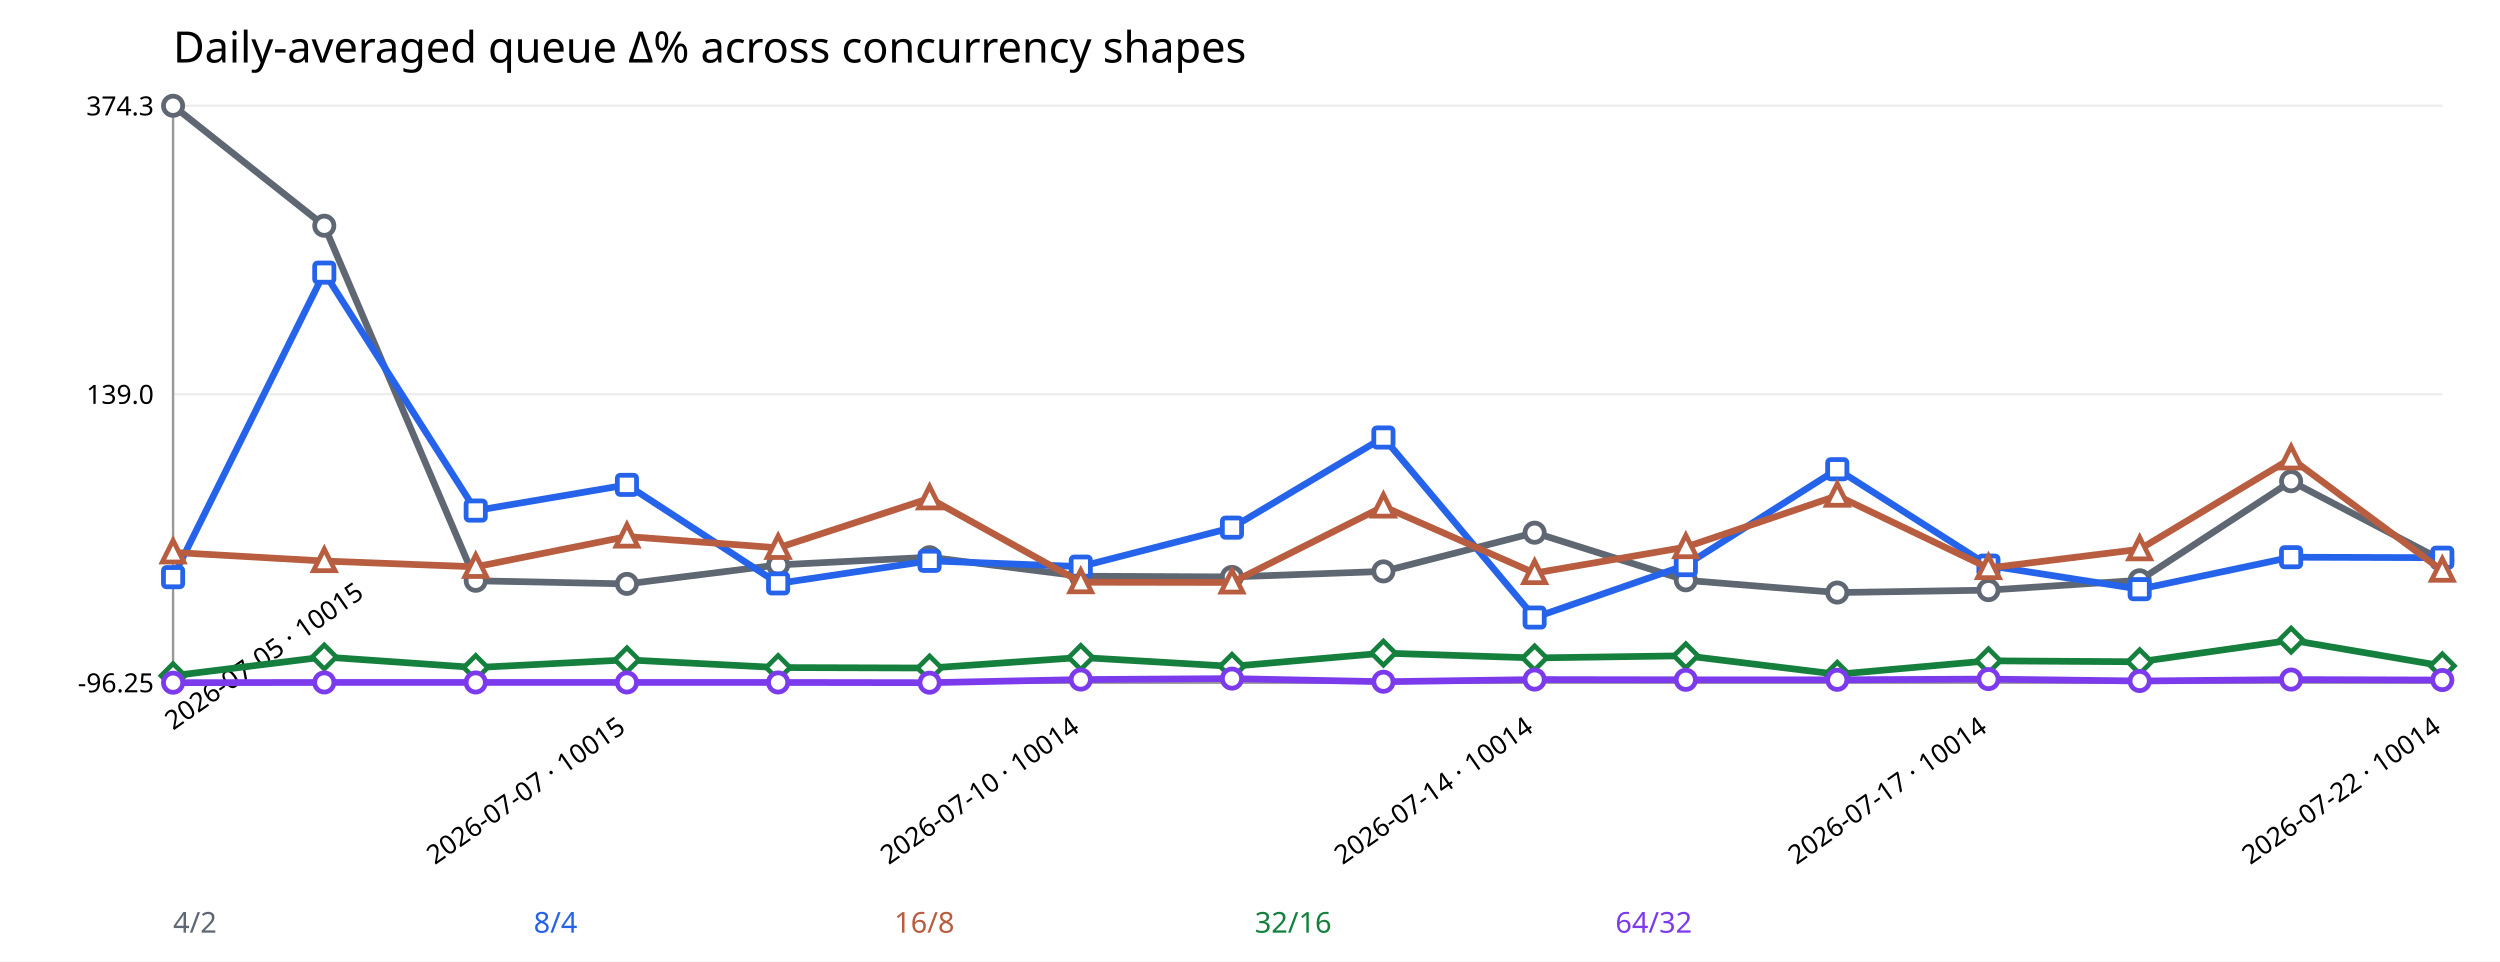
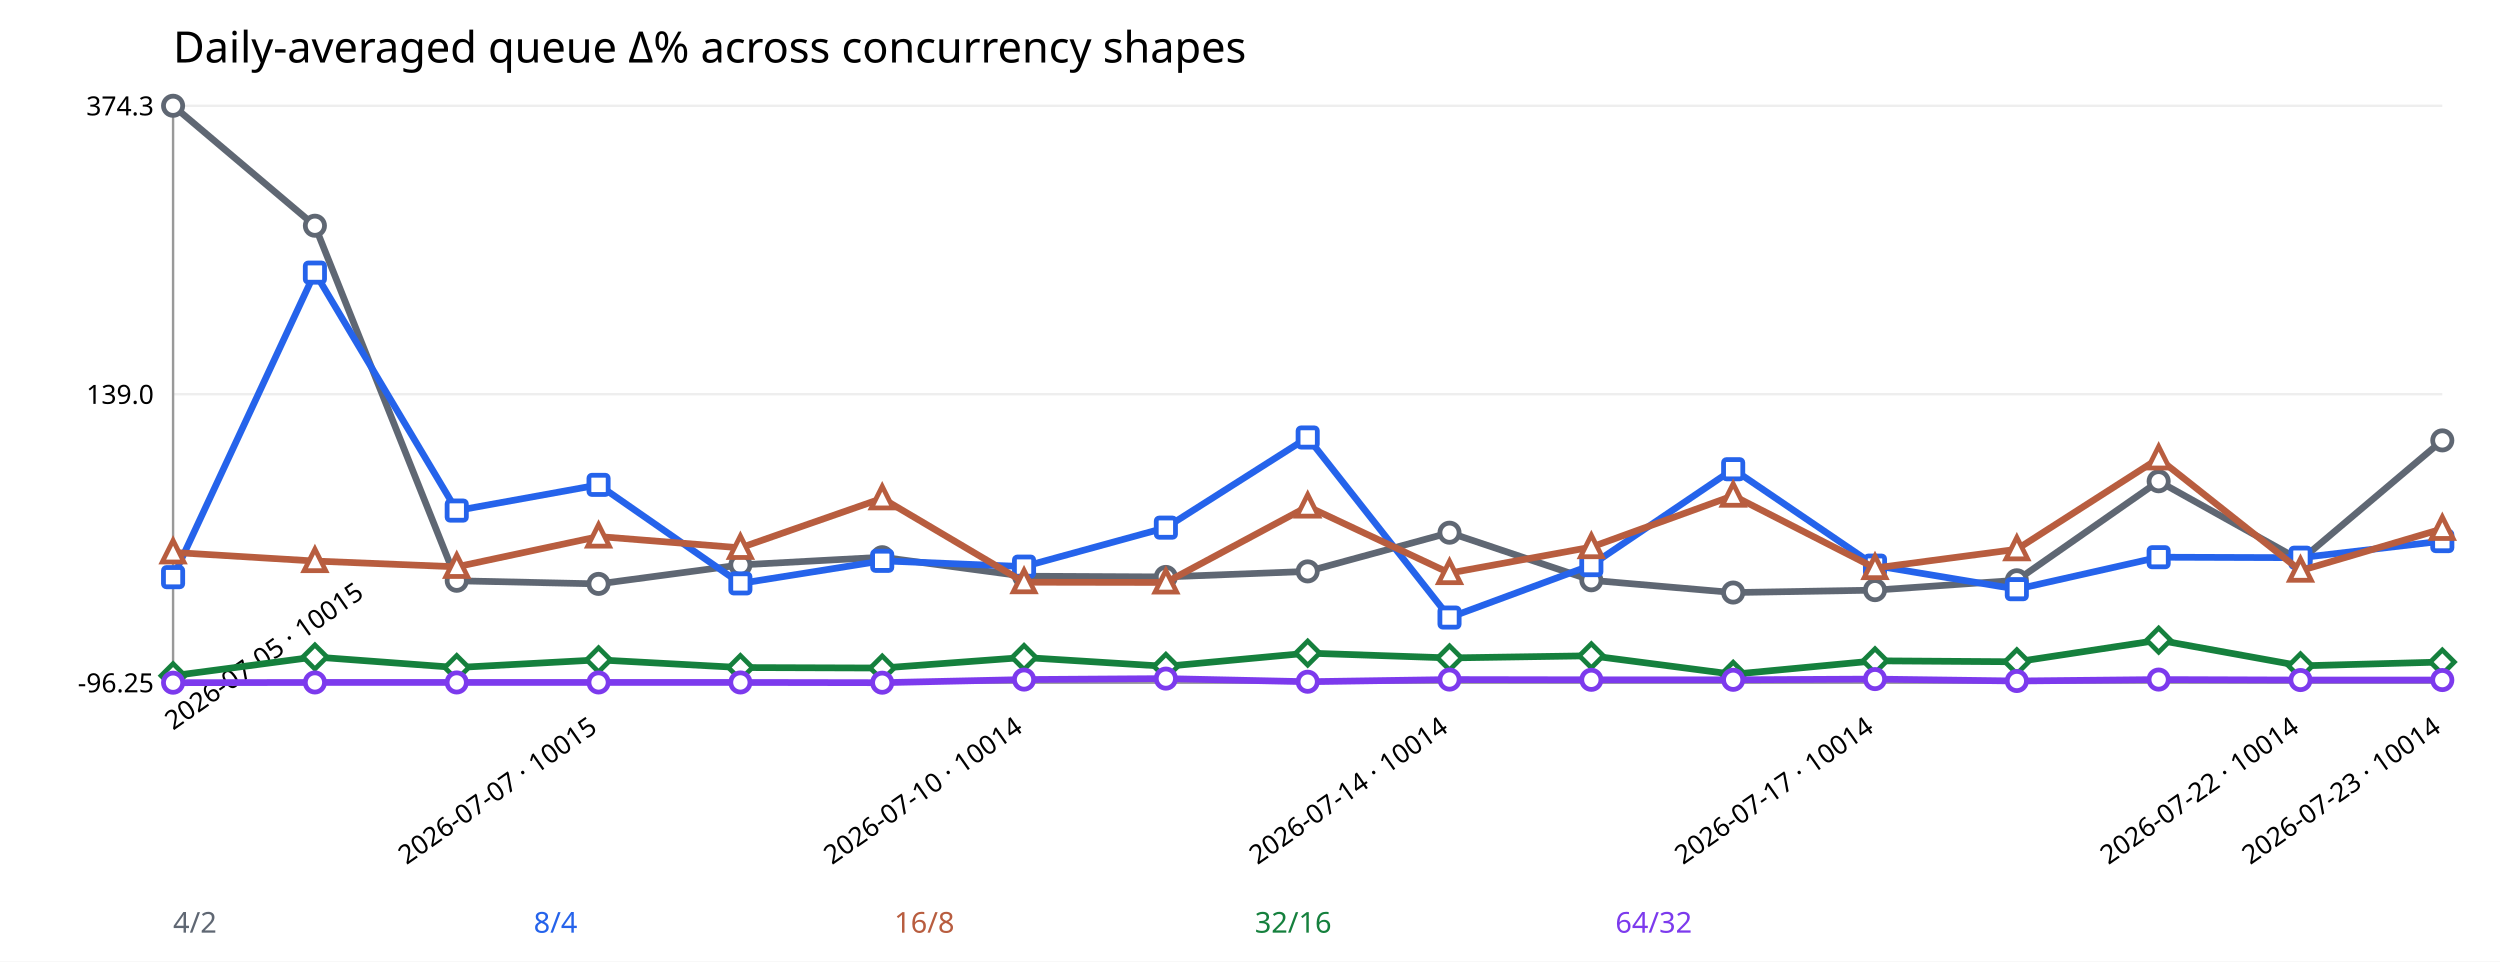
<svg xmlns="http://www.w3.org/2000/svg" width="1040" height="400" viewBox="0 0 1040 400">
  <rect width="100%" height="100%" fill="white" />
  <text x="72" y="26" font-size="18" font-family="sans-serif">Daily-averaged queue Δ% across concurrency shapes</text>
  <line x1="72" y1="284.0" x2="1016" y2="284.0" stroke="#eee" />
  <text x="64" y="288.0" text-anchor="end" font-size="11" font-family="sans-serif">-96.25</text>
  <line x1="72" y1="164.0" x2="1016" y2="164.0" stroke="#eee" />
  <text x="64" y="168.0" text-anchor="end" font-size="11" font-family="sans-serif">139.0</text>
  <line x1="72" y1="44.0" x2="1016" y2="44.0" stroke="#eee" />
  <text x="64" y="48.0" text-anchor="end" font-size="11" font-family="sans-serif">374.3</text>
  <line x1="72" y1="284" x2="1016" y2="284" stroke="#999" />
  <line x1="72" y1="44" x2="72" y2="284" stroke="#999" />
  <text x="72.0" y="304" text-anchor="start" font-size="11" font-family="sans-serif" transform="rotate(-35 72.0 304)">2026-07-05 · 10015</text>
-   <text x="260.8" y="304" text-anchor="end" font-size="11" font-family="sans-serif" transform="rotate(-35 260.8 304)">2026-07-07 · 10015</text>
-   <text x="449.6" y="304" text-anchor="end" font-size="11" font-family="sans-serif" transform="rotate(-35 449.6 304)">2026-07-10 · 10014</text>
-   <text x="638.4" y="304" text-anchor="end" font-size="11" font-family="sans-serif" transform="rotate(-35 638.4 304)">2026-07-14 · 10014</text>
-   <text x="827.2" y="304" text-anchor="end" font-size="11" font-family="sans-serif" transform="rotate(-35 827.2 304)">2026-07-17 · 10014</text>
-   <text x="1016.0" y="304" text-anchor="end" font-size="11" font-family="sans-serif" transform="rotate(-35 1016.0 304)">2026-07-22 · 10014</text>
-   <polyline fill="none" stroke="#5f6773" stroke-width="2.8" stroke-linecap="round" stroke-linejoin="round" points="72.0,44.0 134.9,93.9 197.9,241.6 260.8,242.9 323.7,235.0 386.7,231.8 449.6,239.7 512.5,240.0 575.5,237.7 638.4,221.6 701.3,241.4 764.3,246.5 827.2,245.5 890.1,241.4 953.1,200.2 1016.0,233.1" />
+   <text x="249.0" y="304" text-anchor="end" font-size="11" font-family="sans-serif" transform="rotate(-35 249.0 304)">2026-07-07 · 10015</text>
+   <text x="426.0" y="304" text-anchor="end" font-size="11" font-family="sans-serif" transform="rotate(-35 426.0 304)">2026-07-10 · 10014</text>
+   <text x="603.0" y="304" text-anchor="end" font-size="11" font-family="sans-serif" transform="rotate(-35 603.0 304)">2026-07-14 · 10014</text>
+   <text x="780.0" y="304" text-anchor="end" font-size="11" font-family="sans-serif" transform="rotate(-35 780.0 304)">2026-07-17 · 10014</text>
+   <text x="957.0" y="304" text-anchor="end" font-size="11" font-family="sans-serif" transform="rotate(-35 957.0 304)">2026-07-22 · 10014</text>
+   <text x="1016.0" y="304" text-anchor="end" font-size="11" font-family="sans-serif" transform="rotate(-35 1016.0 304)">2026-07-23 · 10014</text>
+   <polyline fill="none" stroke="#5f6773" stroke-width="2.8" stroke-linecap="round" stroke-linejoin="round" points="72.0,44.0 131.0,93.9 190.0,241.6 249.0,242.9 308.0,235.0 367.0,231.8 426.0,239.7 485.0,240.0 544.0,237.7 603.0,221.6 662.0,241.4 721.0,246.5 780.0,245.5 839.0,241.4 898.0,200.2 957.0,233.1 1016.0,183.2" />
  <circle cx="72.0" cy="44.0" r="4" fill="white" stroke="#5f6773" stroke-width="2" />
-   <circle cx="134.9" cy="93.9" r="4" fill="white" stroke="#5f6773" stroke-width="2" />
-   <circle cx="197.9" cy="241.6" r="4" fill="white" stroke="#5f6773" stroke-width="2" />
-   <circle cx="260.8" cy="242.9" r="4" fill="white" stroke="#5f6773" stroke-width="2" />
-   <circle cx="323.7" cy="235.0" r="4" fill="white" stroke="#5f6773" stroke-width="2" />
-   <circle cx="386.7" cy="231.8" r="4" fill="white" stroke="#5f6773" stroke-width="2" />
-   <circle cx="449.6" cy="239.7" r="4" fill="white" stroke="#5f6773" stroke-width="2" />
-   <circle cx="512.5" cy="240.0" r="4" fill="white" stroke="#5f6773" stroke-width="2" />
-   <circle cx="575.5" cy="237.7" r="4" fill="white" stroke="#5f6773" stroke-width="2" />
-   <circle cx="638.4" cy="221.6" r="4" fill="white" stroke="#5f6773" stroke-width="2" />
-   <circle cx="701.3" cy="241.4" r="4" fill="white" stroke="#5f6773" stroke-width="2" />
-   <circle cx="764.3" cy="246.5" r="4" fill="white" stroke="#5f6773" stroke-width="2" />
-   <circle cx="827.2" cy="245.5" r="4" fill="white" stroke="#5f6773" stroke-width="2" />
-   <circle cx="890.1" cy="241.4" r="4" fill="white" stroke="#5f6773" stroke-width="2" />
-   <circle cx="953.1" cy="200.2" r="4" fill="white" stroke="#5f6773" stroke-width="2" />
-   <circle cx="1016.0" cy="233.1" r="4" fill="white" stroke="#5f6773" stroke-width="2" />
+   <circle cx="131.0" cy="93.9" r="4" fill="white" stroke="#5f6773" stroke-width="2" />
+   <circle cx="190.0" cy="241.6" r="4" fill="white" stroke="#5f6773" stroke-width="2" />
+   <circle cx="249.0" cy="242.9" r="4" fill="white" stroke="#5f6773" stroke-width="2" />
+   <circle cx="308.0" cy="235.0" r="4" fill="white" stroke="#5f6773" stroke-width="2" />
+   <circle cx="367.0" cy="231.8" r="4" fill="white" stroke="#5f6773" stroke-width="2" />
+   <circle cx="426.0" cy="239.7" r="4" fill="white" stroke="#5f6773" stroke-width="2" />
+   <circle cx="485.0" cy="240.0" r="4" fill="white" stroke="#5f6773" stroke-width="2" />
+   <circle cx="544.0" cy="237.7" r="4" fill="white" stroke="#5f6773" stroke-width="2" />
+   <circle cx="603.0" cy="221.6" r="4" fill="white" stroke="#5f6773" stroke-width="2" />
+   <circle cx="662.0" cy="241.4" r="4" fill="white" stroke="#5f6773" stroke-width="2" />
+   <circle cx="721.0" cy="246.5" r="4" fill="white" stroke="#5f6773" stroke-width="2" />
+   <circle cx="780.0" cy="245.5" r="4" fill="white" stroke="#5f6773" stroke-width="2" />
+   <circle cx="839.0" cy="241.4" r="4" fill="white" stroke="#5f6773" stroke-width="2" />
+   <circle cx="898.0" cy="200.2" r="4" fill="white" stroke="#5f6773" stroke-width="2" />
+   <circle cx="957.0" cy="233.1" r="4" fill="white" stroke="#5f6773" stroke-width="2" />
+   <circle cx="1016.0" cy="183.2" r="4" fill="white" stroke="#5f6773" stroke-width="2" />
  <text x="72" y="388" font-size="12" fill="#5f6773" font-family="sans-serif">4/2</text>
-   <polyline fill="none" stroke="#2563eb" stroke-width="2.8" stroke-linecap="round" stroke-linejoin="round" points="72.0,240.1 134.9,113.4 197.9,212.4 260.8,201.7 323.7,242.7 386.7,233.3 449.6,235.7 512.5,219.5 575.5,182.0 638.4,256.9 701.3,235.1 764.3,195.2 827.2,235.3 890.1,245.1 953.1,231.8 1016.0,232.0" />
+   <polyline fill="none" stroke="#2563eb" stroke-width="2.8" stroke-linecap="round" stroke-linejoin="round" points="72.0,240.1 131.0,113.4 190.0,212.4 249.0,201.7 308.0,242.7 367.0,233.3 426.0,235.7 485.0,219.5 544.0,182.0 603.0,256.9 662.0,235.1 721.0,195.2 780.0,235.3 839.0,245.1 898.0,231.8 957.0,232.0 1016.0,225.1" />
  <rect x="68.0" y="236.1" width="8" height="8" rx="1.2" fill="white" stroke="#2563eb" stroke-width="2" />
-   <rect x="130.9" y="109.4" width="8" height="8" rx="1.2" fill="white" stroke="#2563eb" stroke-width="2" />
-   <rect x="193.9" y="208.4" width="8" height="8" rx="1.2" fill="white" stroke="#2563eb" stroke-width="2" />
-   <rect x="256.8" y="197.7" width="8" height="8" rx="1.2" fill="white" stroke="#2563eb" stroke-width="2" />
-   <rect x="319.7" y="238.7" width="8" height="8" rx="1.2" fill="white" stroke="#2563eb" stroke-width="2" />
-   <rect x="382.7" y="229.3" width="8" height="8" rx="1.2" fill="white" stroke="#2563eb" stroke-width="2" />
-   <rect x="445.6" y="231.7" width="8" height="8" rx="1.2" fill="white" stroke="#2563eb" stroke-width="2" />
-   <rect x="508.5" y="215.5" width="8" height="8" rx="1.2" fill="white" stroke="#2563eb" stroke-width="2" />
-   <rect x="571.5" y="178.0" width="8" height="8" rx="1.2" fill="white" stroke="#2563eb" stroke-width="2" />
-   <rect x="634.4" y="252.9" width="8" height="8" rx="1.2" fill="white" stroke="#2563eb" stroke-width="2" />
-   <rect x="697.3" y="231.1" width="8" height="8" rx="1.2" fill="white" stroke="#2563eb" stroke-width="2" />
-   <rect x="760.3" y="191.2" width="8" height="8" rx="1.2" fill="white" stroke="#2563eb" stroke-width="2" />
-   <rect x="823.2" y="231.3" width="8" height="8" rx="1.2" fill="white" stroke="#2563eb" stroke-width="2" />
-   <rect x="886.1" y="241.1" width="8" height="8" rx="1.2" fill="white" stroke="#2563eb" stroke-width="2" />
-   <rect x="949.1" y="227.8" width="8" height="8" rx="1.2" fill="white" stroke="#2563eb" stroke-width="2" />
-   <rect x="1012.0" y="228.0" width="8" height="8" rx="1.2" fill="white" stroke="#2563eb" stroke-width="2" />
+   <rect x="127.0" y="109.4" width="8" height="8" rx="1.2" fill="white" stroke="#2563eb" stroke-width="2" />
+   <rect x="186.0" y="208.4" width="8" height="8" rx="1.2" fill="white" stroke="#2563eb" stroke-width="2" />
+   <rect x="245.0" y="197.7" width="8" height="8" rx="1.2" fill="white" stroke="#2563eb" stroke-width="2" />
+   <rect x="304.0" y="238.7" width="8" height="8" rx="1.2" fill="white" stroke="#2563eb" stroke-width="2" />
+   <rect x="363.0" y="229.3" width="8" height="8" rx="1.2" fill="white" stroke="#2563eb" stroke-width="2" />
+   <rect x="422.0" y="231.7" width="8" height="8" rx="1.2" fill="white" stroke="#2563eb" stroke-width="2" />
+   <rect x="481.0" y="215.5" width="8" height="8" rx="1.2" fill="white" stroke="#2563eb" stroke-width="2" />
+   <rect x="540.0" y="178.0" width="8" height="8" rx="1.2" fill="white" stroke="#2563eb" stroke-width="2" />
+   <rect x="599.0" y="252.9" width="8" height="8" rx="1.2" fill="white" stroke="#2563eb" stroke-width="2" />
+   <rect x="658.0" y="231.1" width="8" height="8" rx="1.2" fill="white" stroke="#2563eb" stroke-width="2" />
+   <rect x="717.0" y="191.2" width="8" height="8" rx="1.2" fill="white" stroke="#2563eb" stroke-width="2" />
+   <rect x="776.0" y="231.3" width="8" height="8" rx="1.2" fill="white" stroke="#2563eb" stroke-width="2" />
+   <rect x="835.0" y="241.1" width="8" height="8" rx="1.2" fill="white" stroke="#2563eb" stroke-width="2" />
+   <rect x="894.0" y="227.8" width="8" height="8" rx="1.2" fill="white" stroke="#2563eb" stroke-width="2" />
+   <rect x="953.0" y="228.0" width="8" height="8" rx="1.2" fill="white" stroke="#2563eb" stroke-width="2" />
+   <rect x="1012.0" y="221.1" width="8" height="8" rx="1.2" fill="white" stroke="#2563eb" stroke-width="2" />
  <text x="222" y="388" font-size="12" fill="#2563eb" font-family="sans-serif">8/4</text>
-   <polyline fill="none" stroke="#b85d3f" stroke-width="2.8" stroke-linecap="round" stroke-linejoin="round" points="72.0,229.8 134.9,233.4 197.9,235.8 260.8,223.2 323.7,227.9 386.7,207.3 449.6,242.2 512.5,242.3 575.5,210.7 638.4,238.4 701.3,227.6 764.3,206.2 827.2,236.3 890.1,228.5 953.1,190.7 1016.0,237.4" />
+   <polyline fill="none" stroke="#b85d3f" stroke-width="2.8" stroke-linecap="round" stroke-linejoin="round" points="72.0,229.8 131.0,233.4 190.0,235.8 249.0,223.2 308.0,227.9 367.0,207.3 426.0,242.2 485.0,242.3 544.0,210.7 603.0,238.4 662.0,227.6 721.0,206.2 780.0,236.3 839.0,228.5 898.0,190.7 957.0,237.4 1016.0,220.0" />
  <polygon points="72.0,224.8 67.5,233.8 76.5,233.8" fill="white" stroke="#b85d3f" stroke-width="2" />
-   <polygon points="134.9,228.4 130.4,237.4 139.4,237.4" fill="white" stroke="#b85d3f" stroke-width="2" />
-   <polygon points="197.9,230.8 193.4,239.8 202.4,239.8" fill="white" stroke="#b85d3f" stroke-width="2" />
-   <polygon points="260.8,218.2 256.3,227.2 265.3,227.2" fill="white" stroke="#b85d3f" stroke-width="2" />
-   <polygon points="323.7,222.9 319.2,231.9 328.2,231.9" fill="white" stroke="#b85d3f" stroke-width="2" />
-   <polygon points="386.7,202.3 382.2,211.3 391.2,211.3" fill="white" stroke="#b85d3f" stroke-width="2" />
-   <polygon points="449.6,237.2 445.1,246.2 454.1,246.2" fill="white" stroke="#b85d3f" stroke-width="2" />
-   <polygon points="512.5,237.3 508.0,246.3 517.0,246.3" fill="white" stroke="#b85d3f" stroke-width="2" />
-   <polygon points="575.5,205.7 571.0,214.7 580.0,214.7" fill="white" stroke="#b85d3f" stroke-width="2" />
-   <polygon points="638.4,233.4 633.9,242.4 642.9,242.4" fill="white" stroke="#b85d3f" stroke-width="2" />
-   <polygon points="701.3,222.6 696.8,231.6 705.8,231.6" fill="white" stroke="#b85d3f" stroke-width="2" />
-   <polygon points="764.3,201.2 759.8,210.2 768.8,210.2" fill="white" stroke="#b85d3f" stroke-width="2" />
-   <polygon points="827.2,231.3 822.7,240.3 831.7,240.3" fill="white" stroke="#b85d3f" stroke-width="2" />
-   <polygon points="890.1,223.5 885.6,232.5 894.6,232.5" fill="white" stroke="#b85d3f" stroke-width="2" />
-   <polygon points="953.1,185.7 948.6,194.7 957.6,194.7" fill="white" stroke="#b85d3f" stroke-width="2" />
-   <polygon points="1016.0,232.4 1011.5,241.4 1020.5,241.4" fill="white" stroke="#b85d3f" stroke-width="2" />
+   <polygon points="131.0,228.4 126.5,237.4 135.5,237.4" fill="white" stroke="#b85d3f" stroke-width="2" />
+   <polygon points="190.0,230.8 185.5,239.8 194.5,239.8" fill="white" stroke="#b85d3f" stroke-width="2" />
+   <polygon points="249.0,218.2 244.5,227.2 253.5,227.2" fill="white" stroke="#b85d3f" stroke-width="2" />
+   <polygon points="308.0,222.9 303.5,231.9 312.5,231.9" fill="white" stroke="#b85d3f" stroke-width="2" />
+   <polygon points="367.0,202.3 362.5,211.3 371.5,211.3" fill="white" stroke="#b85d3f" stroke-width="2" />
+   <polygon points="426.0,237.2 421.5,246.2 430.5,246.2" fill="white" stroke="#b85d3f" stroke-width="2" />
+   <polygon points="485.0,237.3 480.5,246.3 489.5,246.3" fill="white" stroke="#b85d3f" stroke-width="2" />
+   <polygon points="544.0,205.7 539.5,214.7 548.5,214.7" fill="white" stroke="#b85d3f" stroke-width="2" />
+   <polygon points="603.0,233.4 598.5,242.4 607.5,242.4" fill="white" stroke="#b85d3f" stroke-width="2" />
+   <polygon points="662.0,222.6 657.5,231.6 666.5,231.6" fill="white" stroke="#b85d3f" stroke-width="2" />
+   <polygon points="721.0,201.2 716.5,210.2 725.5,210.2" fill="white" stroke="#b85d3f" stroke-width="2" />
+   <polygon points="780.0,231.3 775.5,240.3 784.5,240.3" fill="white" stroke="#b85d3f" stroke-width="2" />
+   <polygon points="839.0,223.5 834.5,232.5 843.5,232.5" fill="white" stroke="#b85d3f" stroke-width="2" />
+   <polygon points="898.0,185.7 893.5,194.7 902.5,194.7" fill="white" stroke="#b85d3f" stroke-width="2" />
+   <polygon points="957.0,232.4 952.5,241.4 961.5,241.4" fill="white" stroke="#b85d3f" stroke-width="2" />
+   <polygon points="1016.0,215.0 1011.5,224.0 1020.5,224.0" fill="white" stroke="#b85d3f" stroke-width="2" />
  <text x="372" y="388" font-size="12" fill="#b85d3f" font-family="sans-serif">16/8</text>
-   <polyline fill="none" stroke="#15803d" stroke-width="2.8" stroke-linecap="round" stroke-linejoin="round" points="72.0,281.1 134.9,273.3 197.9,277.7 260.8,274.5 323.7,277.7 386.7,277.9 449.6,273.5 512.5,277.2 575.5,271.7 638.4,273.7 701.3,272.8 764.3,280.5 827.2,274.9 890.1,275.3 953.1,266.3 1016.0,277.0" />
+   <polyline fill="none" stroke="#15803d" stroke-width="2.8" stroke-linecap="round" stroke-linejoin="round" points="72.0,281.1 131.0,273.3 190.0,277.7 249.0,274.5 308.0,277.7 367.0,277.9 426.0,273.5 485.0,277.2 544.0,271.7 603.0,273.7 662.0,272.8 721.0,280.5 780.0,274.9 839.0,275.3 898.0,266.3 957.0,277.0 1016.0,275.4" />
  <polygon points="72.0,276.1 67.0,281.1 72.0,286.1 77.0,281.1" fill="white" stroke="#15803d" stroke-width="2" />
-   <polygon points="134.9,268.3 129.9,273.3 134.9,278.3 139.9,273.3" fill="white" stroke="#15803d" stroke-width="2" />
-   <polygon points="197.9,272.7 192.9,277.7 197.9,282.7 202.9,277.7" fill="white" stroke="#15803d" stroke-width="2" />
-   <polygon points="260.8,269.5 255.8,274.5 260.8,279.5 265.8,274.5" fill="white" stroke="#15803d" stroke-width="2" />
-   <polygon points="323.7,272.7 318.7,277.7 323.7,282.7 328.7,277.7" fill="white" stroke="#15803d" stroke-width="2" />
-   <polygon points="386.7,272.9 381.7,277.9 386.7,282.9 391.7,277.9" fill="white" stroke="#15803d" stroke-width="2" />
-   <polygon points="449.6,268.5 444.6,273.5 449.6,278.5 454.6,273.5" fill="white" stroke="#15803d" stroke-width="2" />
-   <polygon points="512.5,272.2 507.5,277.2 512.5,282.2 517.5,277.2" fill="white" stroke="#15803d" stroke-width="2" />
-   <polygon points="575.5,266.7 570.5,271.7 575.5,276.7 580.5,271.7" fill="white" stroke="#15803d" stroke-width="2" />
-   <polygon points="638.4,268.7 633.4,273.7 638.4,278.7 643.4,273.7" fill="white" stroke="#15803d" stroke-width="2" />
-   <polygon points="701.3,267.8 696.3,272.8 701.3,277.8 706.3,272.8" fill="white" stroke="#15803d" stroke-width="2" />
-   <polygon points="764.3,275.5 759.3,280.5 764.3,285.5 769.3,280.5" fill="white" stroke="#15803d" stroke-width="2" />
-   <polygon points="827.2,269.9 822.2,274.9 827.2,279.9 832.2,274.9" fill="white" stroke="#15803d" stroke-width="2" />
-   <polygon points="890.1,270.3 885.1,275.3 890.1,280.3 895.1,275.3" fill="white" stroke="#15803d" stroke-width="2" />
-   <polygon points="953.1,261.3 948.1,266.3 953.1,271.3 958.1,266.3" fill="white" stroke="#15803d" stroke-width="2" />
-   <polygon points="1016.0,272.0 1011.0,277.0 1016.0,282.0 1021.0,277.0" fill="white" stroke="#15803d" stroke-width="2" />
+   <polygon points="131.0,268.3 126.0,273.3 131.0,278.3 136.0,273.3" fill="white" stroke="#15803d" stroke-width="2" />
+   <polygon points="190.0,272.7 185.0,277.7 190.0,282.7 195.0,277.7" fill="white" stroke="#15803d" stroke-width="2" />
+   <polygon points="249.0,269.5 244.0,274.5 249.0,279.5 254.0,274.5" fill="white" stroke="#15803d" stroke-width="2" />
+   <polygon points="308.0,272.7 303.0,277.7 308.0,282.7 313.0,277.7" fill="white" stroke="#15803d" stroke-width="2" />
+   <polygon points="367.0,272.9 362.0,277.9 367.0,282.9 372.0,277.9" fill="white" stroke="#15803d" stroke-width="2" />
+   <polygon points="426.0,268.5 421.0,273.5 426.0,278.5 431.0,273.5" fill="white" stroke="#15803d" stroke-width="2" />
+   <polygon points="485.0,272.2 480.0,277.2 485.0,282.2 490.0,277.2" fill="white" stroke="#15803d" stroke-width="2" />
+   <polygon points="544.0,266.7 539.0,271.7 544.0,276.7 549.0,271.7" fill="white" stroke="#15803d" stroke-width="2" />
+   <polygon points="603.0,268.7 598.0,273.7 603.0,278.7 608.0,273.7" fill="white" stroke="#15803d" stroke-width="2" />
+   <polygon points="662.0,267.8 657.0,272.8 662.0,277.8 667.0,272.8" fill="white" stroke="#15803d" stroke-width="2" />
+   <polygon points="721.0,275.5 716.0,280.5 721.0,285.5 726.0,280.5" fill="white" stroke="#15803d" stroke-width="2" />
+   <polygon points="780.0,269.9 775.0,274.9 780.0,279.9 785.0,274.9" fill="white" stroke="#15803d" stroke-width="2" />
+   <polygon points="839.0,270.3 834.0,275.3 839.0,280.3 844.0,275.3" fill="white" stroke="#15803d" stroke-width="2" />
+   <polygon points="898.0,261.3 893.0,266.3 898.0,271.3 903.0,266.3" fill="white" stroke="#15803d" stroke-width="2" />
+   <polygon points="957.0,272.0 952.0,277.0 957.0,282.0 962.0,277.0" fill="white" stroke="#15803d" stroke-width="2" />
+   <polygon points="1016.0,270.4 1011.0,275.4 1016.0,280.4 1021.0,275.4" fill="white" stroke="#15803d" stroke-width="2" />
  <text x="522" y="388" font-size="12" fill="#15803d" font-family="sans-serif">32/16</text>
-   <polyline fill="none" stroke="#7c3aed" stroke-width="2.8" stroke-linecap="round" stroke-linejoin="round" points="72.0,284.0 134.9,283.9 197.9,283.9 260.8,283.9 323.7,283.9 386.7,284.0 449.6,282.7 512.5,282.3 575.5,283.6 638.4,282.7 701.3,282.8 764.3,282.8 827.2,282.5 890.1,283.3 953.1,282.7 1016.0,282.9" />
+   <polyline fill="none" stroke="#7c3aed" stroke-width="2.8" stroke-linecap="round" stroke-linejoin="round" points="72.0,284.0 131.0,283.9 190.0,283.9 249.0,283.9 308.0,283.9 367.0,284.0 426.0,282.7 485.0,282.3 544.0,283.6 603.0,282.7 662.0,282.8 721.0,282.8 780.0,282.5 839.0,283.3 898.0,282.7 957.0,282.9 1016.0,282.9" />
  <circle cx="72.0" cy="284.0" r="4" fill="white" stroke="#7c3aed" stroke-width="2" />
-   <circle cx="134.9" cy="283.9" r="4" fill="white" stroke="#7c3aed" stroke-width="2" />
-   <circle cx="197.9" cy="283.9" r="4" fill="white" stroke="#7c3aed" stroke-width="2" />
-   <circle cx="260.8" cy="283.9" r="4" fill="white" stroke="#7c3aed" stroke-width="2" />
-   <circle cx="323.7" cy="283.9" r="4" fill="white" stroke="#7c3aed" stroke-width="2" />
-   <circle cx="386.7" cy="284.0" r="4" fill="white" stroke="#7c3aed" stroke-width="2" />
-   <circle cx="449.6" cy="282.7" r="4" fill="white" stroke="#7c3aed" stroke-width="2" />
-   <circle cx="512.5" cy="282.3" r="4" fill="white" stroke="#7c3aed" stroke-width="2" />
-   <circle cx="575.5" cy="283.6" r="4" fill="white" stroke="#7c3aed" stroke-width="2" />
-   <circle cx="638.4" cy="282.7" r="4" fill="white" stroke="#7c3aed" stroke-width="2" />
-   <circle cx="701.3" cy="282.8" r="4" fill="white" stroke="#7c3aed" stroke-width="2" />
-   <circle cx="764.3" cy="282.8" r="4" fill="white" stroke="#7c3aed" stroke-width="2" />
-   <circle cx="827.2" cy="282.5" r="4" fill="white" stroke="#7c3aed" stroke-width="2" />
-   <circle cx="890.1" cy="283.3" r="4" fill="white" stroke="#7c3aed" stroke-width="2" />
-   <circle cx="953.1" cy="282.7" r="4" fill="white" stroke="#7c3aed" stroke-width="2" />
+   <circle cx="131.0" cy="283.9" r="4" fill="white" stroke="#7c3aed" stroke-width="2" />
+   <circle cx="190.0" cy="283.9" r="4" fill="white" stroke="#7c3aed" stroke-width="2" />
+   <circle cx="249.0" cy="283.9" r="4" fill="white" stroke="#7c3aed" stroke-width="2" />
+   <circle cx="308.0" cy="283.9" r="4" fill="white" stroke="#7c3aed" stroke-width="2" />
+   <circle cx="367.0" cy="284.0" r="4" fill="white" stroke="#7c3aed" stroke-width="2" />
+   <circle cx="426.0" cy="282.7" r="4" fill="white" stroke="#7c3aed" stroke-width="2" />
+   <circle cx="485.0" cy="282.3" r="4" fill="white" stroke="#7c3aed" stroke-width="2" />
+   <circle cx="544.0" cy="283.6" r="4" fill="white" stroke="#7c3aed" stroke-width="2" />
+   <circle cx="603.0" cy="282.7" r="4" fill="white" stroke="#7c3aed" stroke-width="2" />
+   <circle cx="662.0" cy="282.8" r="4" fill="white" stroke="#7c3aed" stroke-width="2" />
+   <circle cx="721.0" cy="282.8" r="4" fill="white" stroke="#7c3aed" stroke-width="2" />
+   <circle cx="780.0" cy="282.5" r="4" fill="white" stroke="#7c3aed" stroke-width="2" />
+   <circle cx="839.0" cy="283.3" r="4" fill="white" stroke="#7c3aed" stroke-width="2" />
+   <circle cx="898.0" cy="282.7" r="4" fill="white" stroke="#7c3aed" stroke-width="2" />
+   <circle cx="957.0" cy="282.9" r="4" fill="white" stroke="#7c3aed" stroke-width="2" />
  <circle cx="1016.0" cy="282.9" r="4" fill="white" stroke="#7c3aed" stroke-width="2" />
  <text x="672" y="388" font-size="12" fill="#7c3aed" font-family="sans-serif">64/32</text>
</svg>
